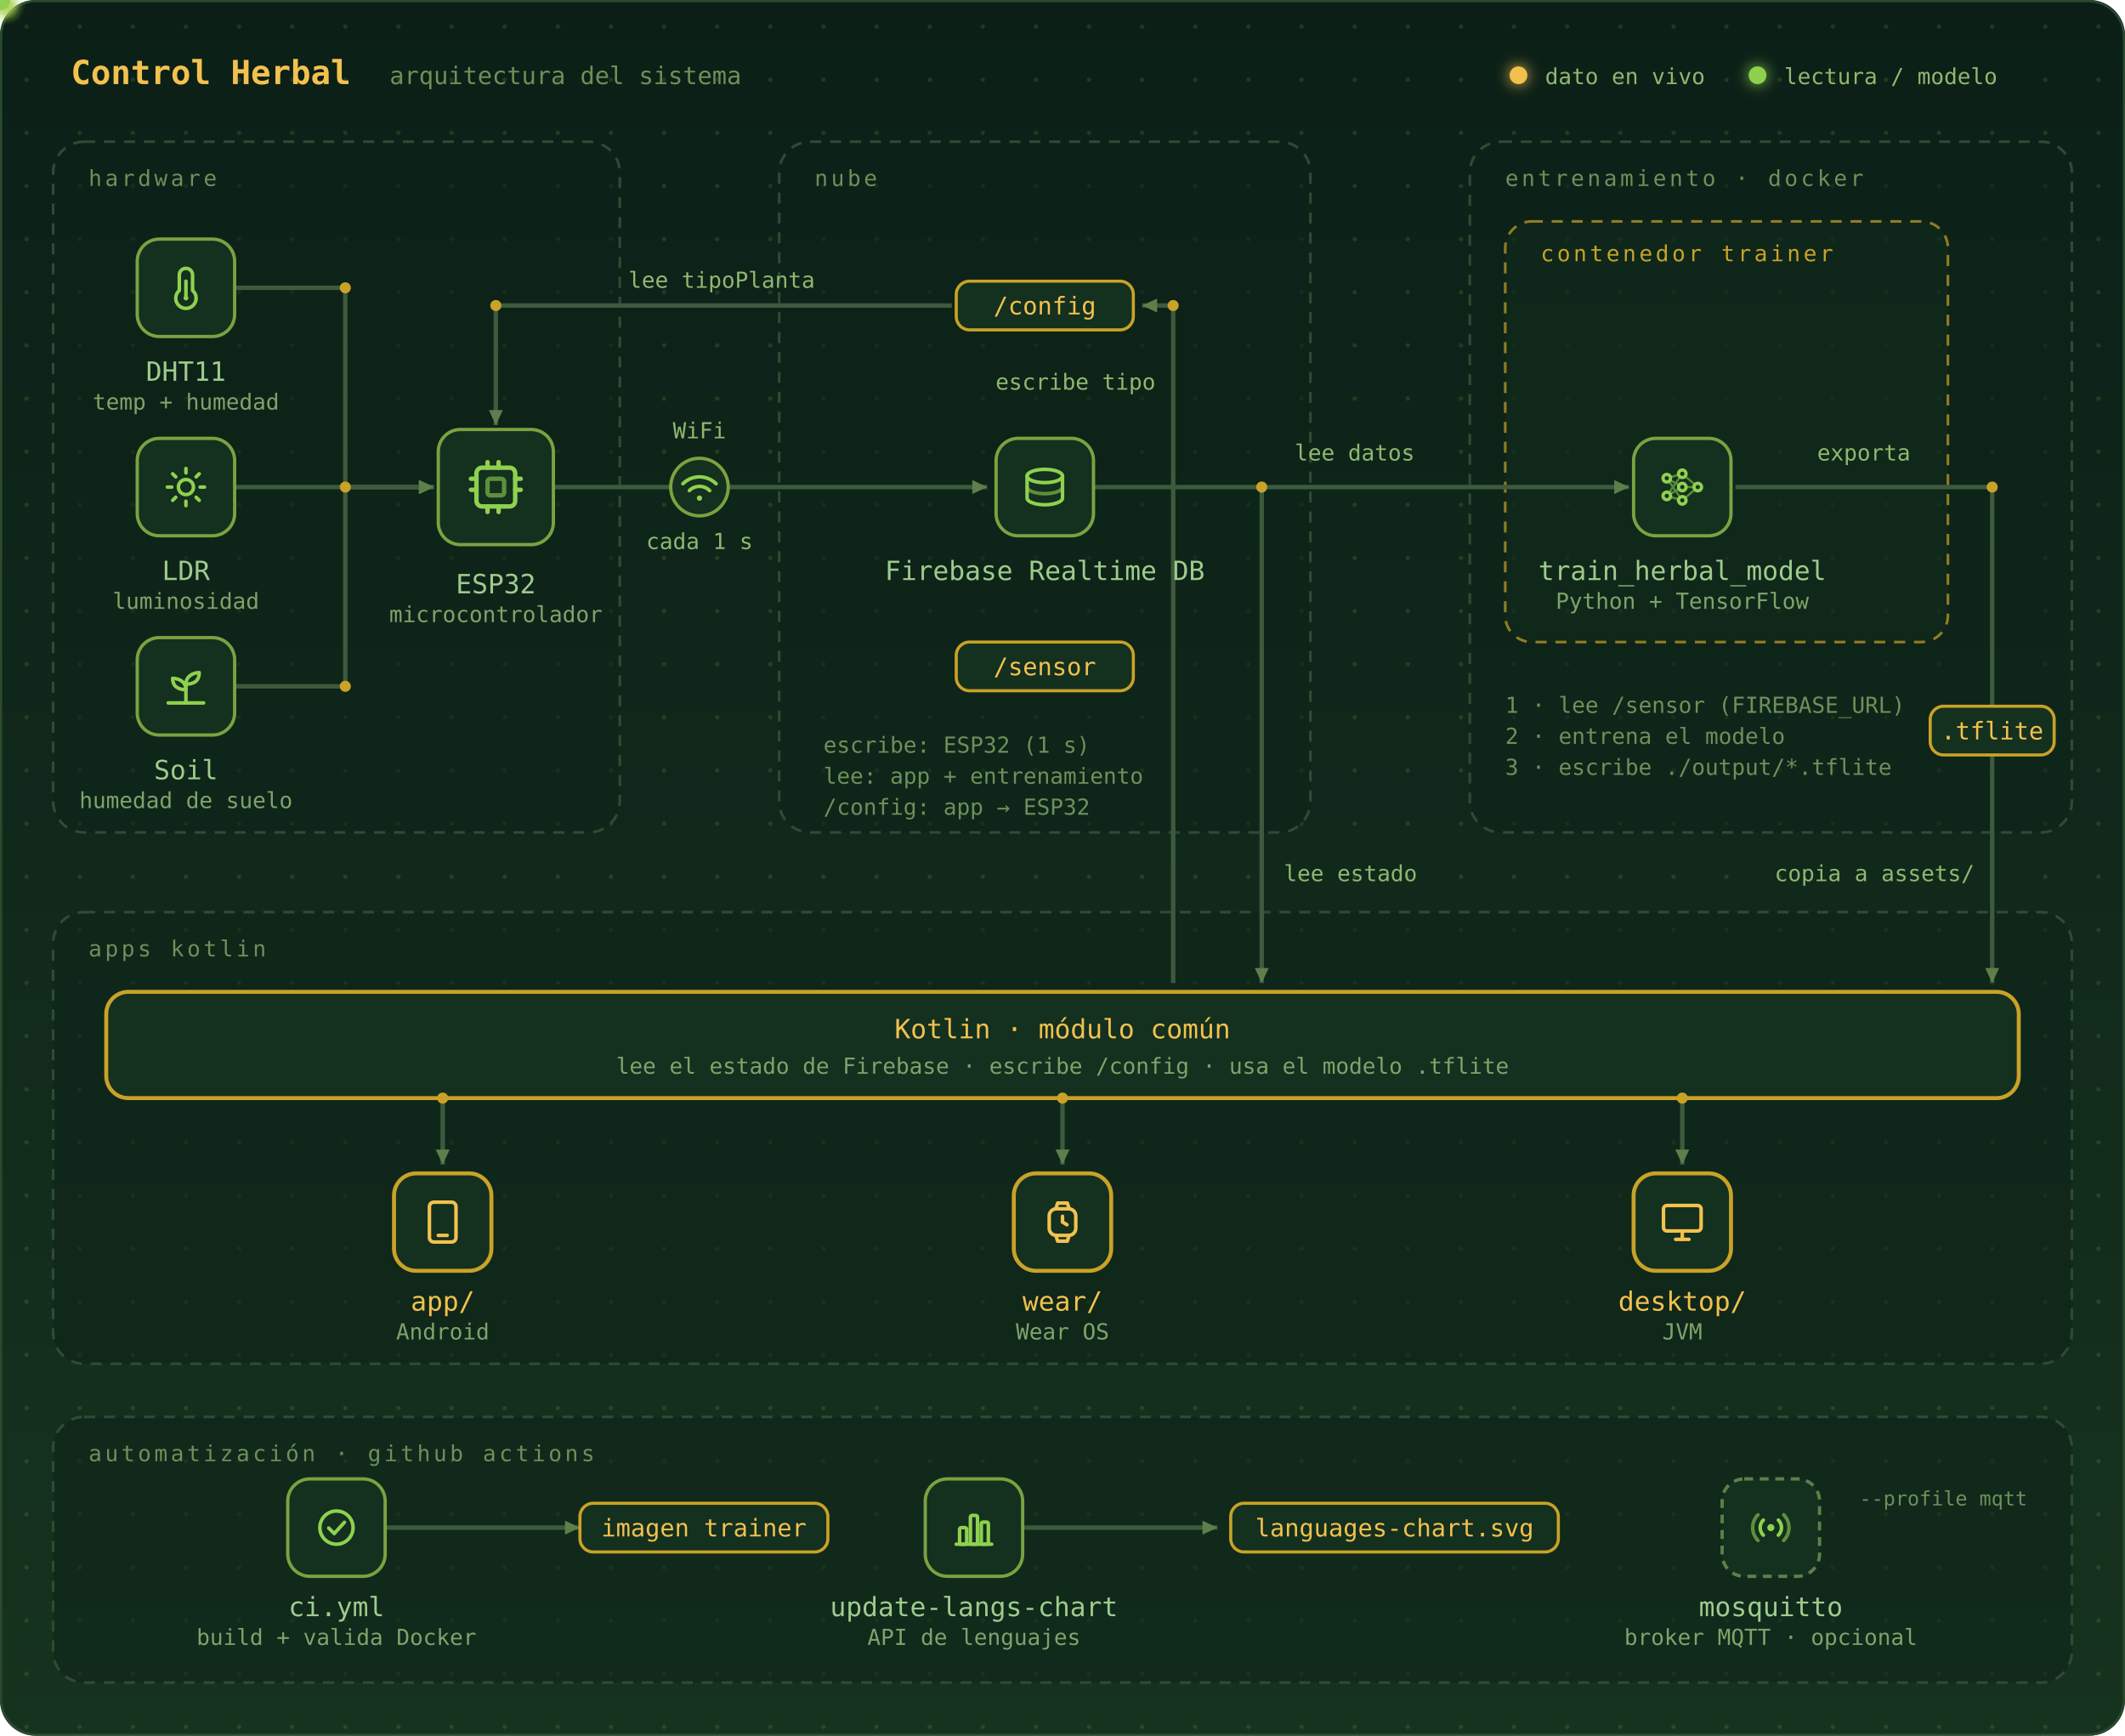
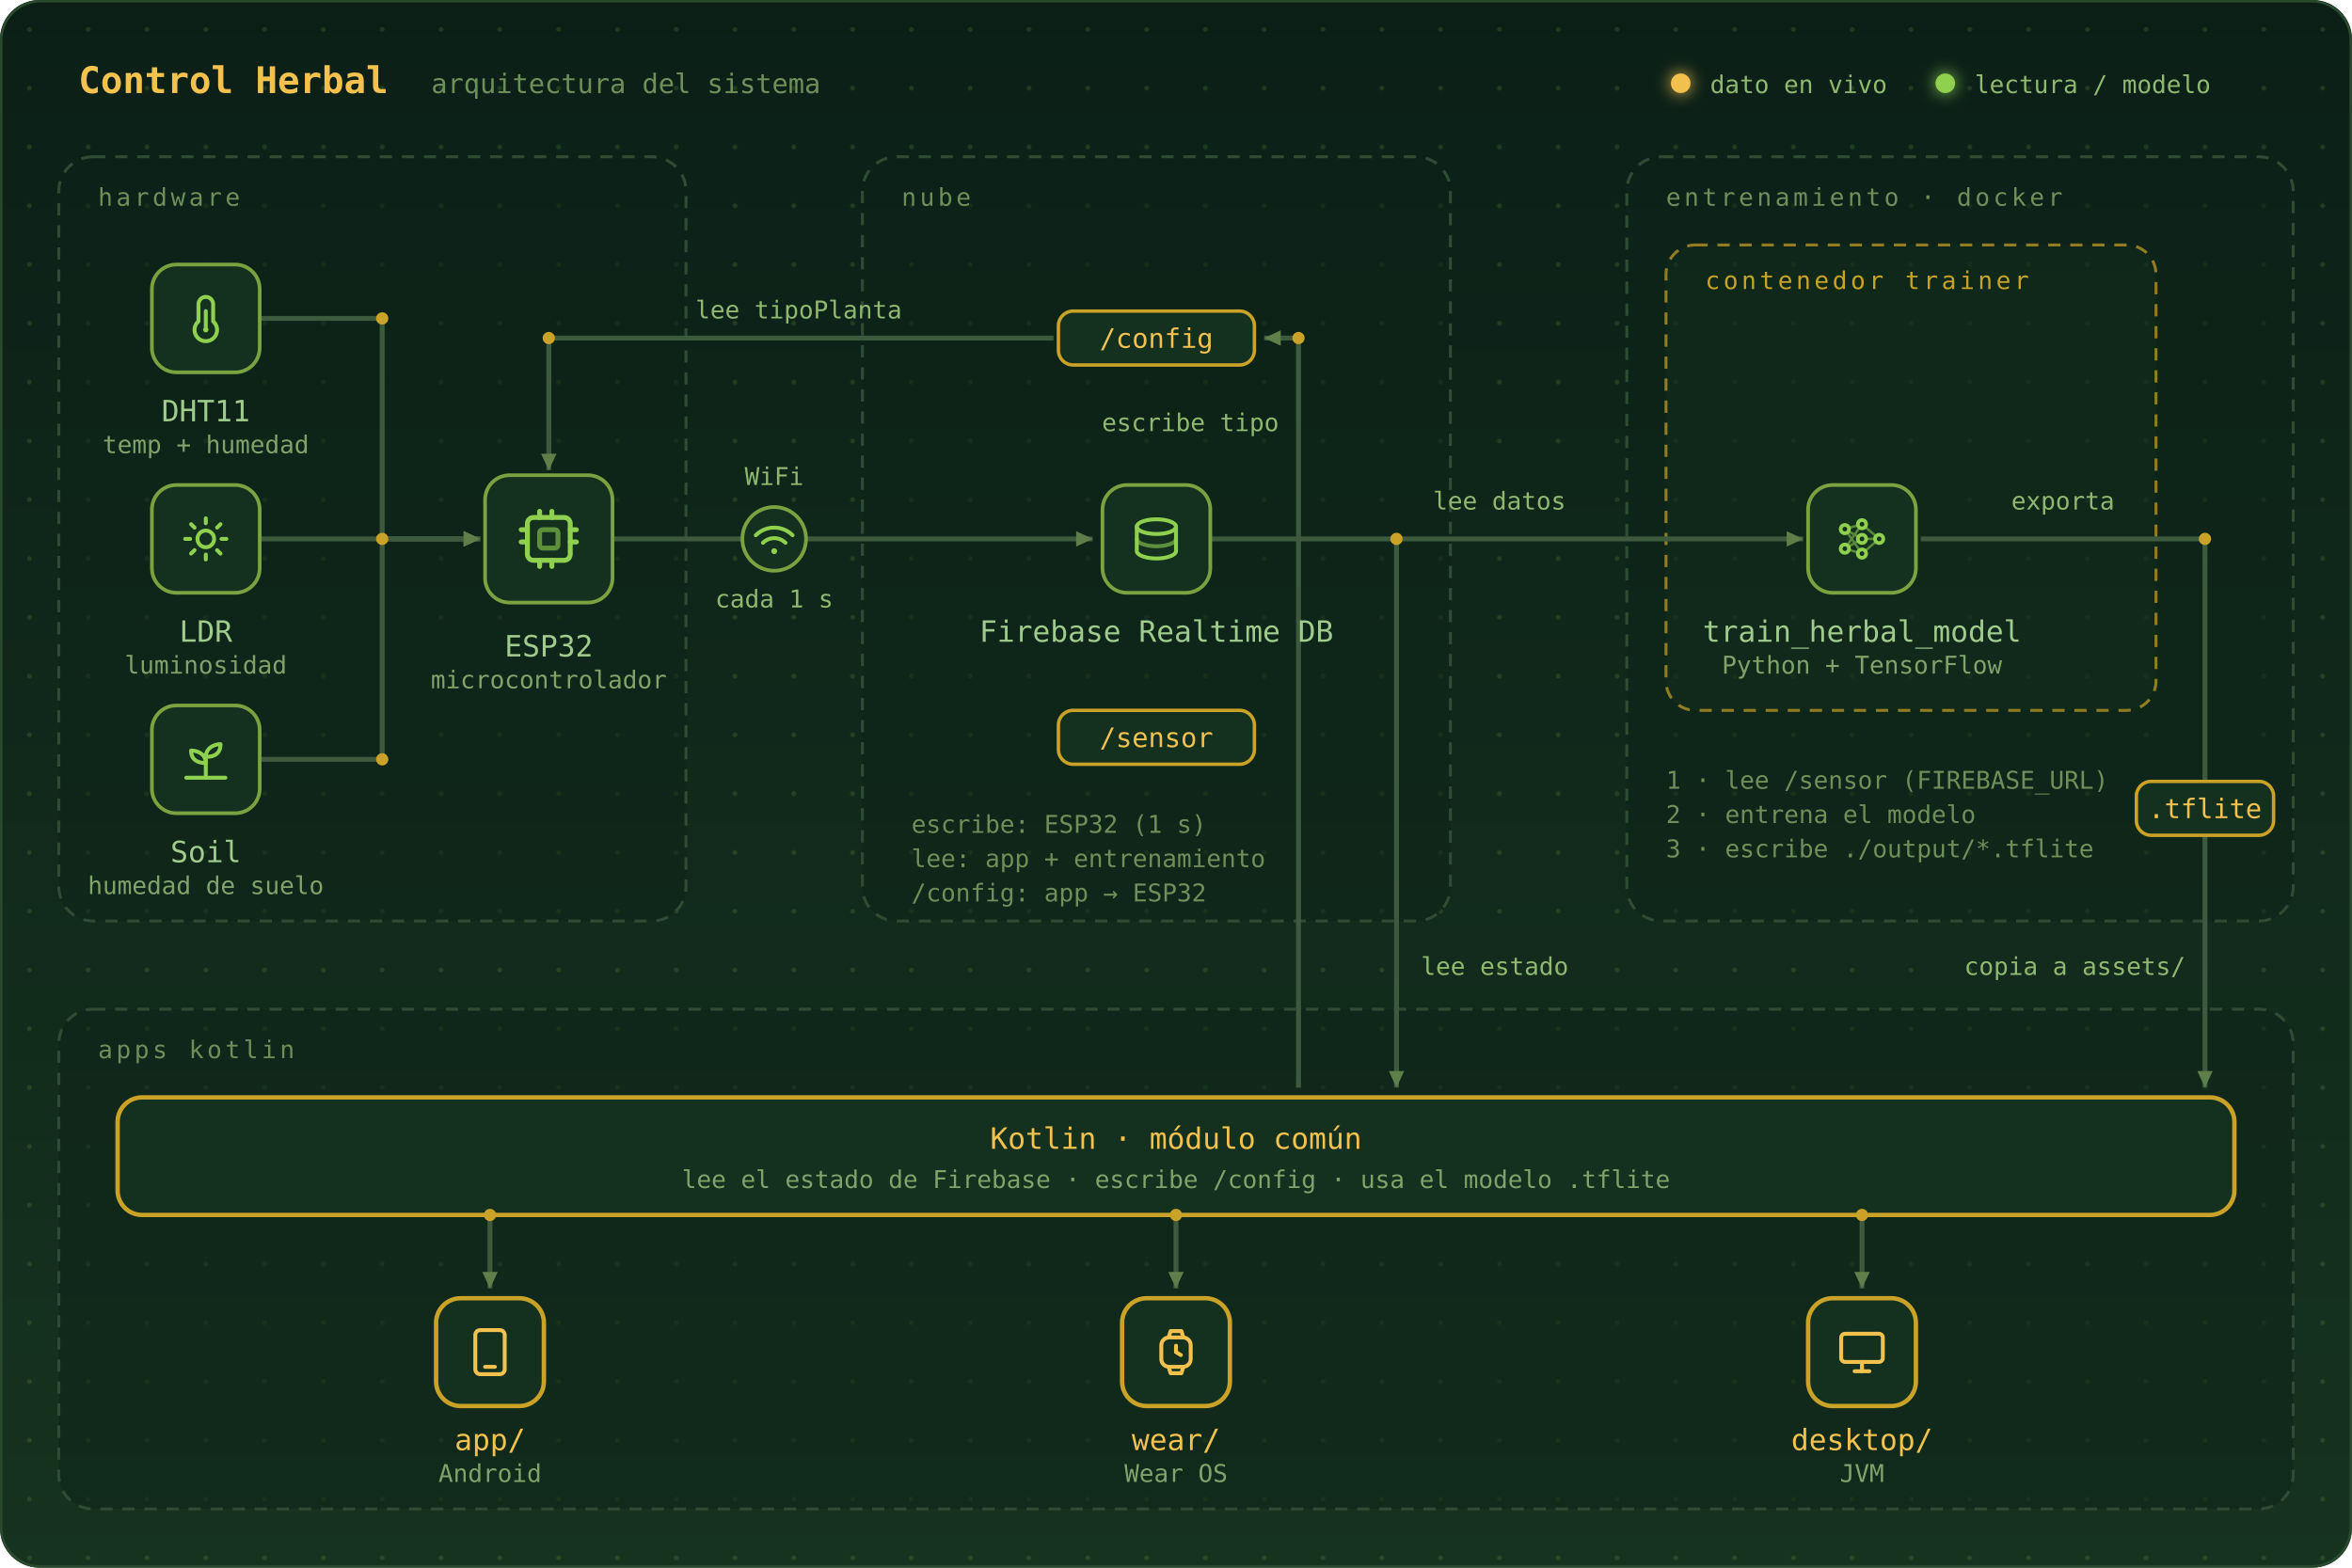
- <svg xmlns="http://www.w3.org/2000/svg" viewBox="0 0 960 784" role="img" aria-labelledby="t d">
+ <svg xmlns="http://www.w3.org/2000/svg" viewBox="0 0 960 640" role="img" aria-labelledby="t d">
  <defs>
    <linearGradient id="boardBg" x1="0" y1="0" x2="0" y2="1">
      <stop offset="0%" stop-color="#0B1F17" />
      <stop offset="100%" stop-color="#16331F" />
    </linearGradient>
    <pattern id="grid" width="24" height="24" patternUnits="userSpaceOnUse">
      <circle cx="12" cy="12" r="1" fill="#8FD14F" opacity="0.15" />
    </pattern>
    <filter id="glow" x="-200%" y="-200%" width="500%" height="500%">
      <feGaussianBlur stdDeviation="3.2" result="blur" />
      <feMerge>
        <feMergeNode in="blur" />
        <feMergeNode in="SourceGraphic" />
      </feMerge>
    </filter>
    <marker id="arr" viewBox="0 0 10 10" refX="9" refY="5" markerWidth="9" markerHeight="9" markerUnits="userSpaceOnUse" orient="auto">
      <path d="M1.5,1.5 L9,5 L1.5,8.5 Z" fill="#5E7F4A" />
    </marker>
    <style>
      text { font-family: 'Fira Code','JetBrains Mono','SF Mono',Consolas,Menlo,monospace; }
      .node { fill:#14301F; stroke:#7AA240; stroke-width:1.5; }
      .node.gold { stroke:#C9A227; stroke-width:1.8; }
      .node.dash { stroke:#5E7F4A; stroke-dasharray:4 3; }
      .zone.cont { stroke:#C9A227; stroke-opacity:.7; fill:#16331F; fill-opacity:.35; }
      .ico { stroke:#8FD14F; stroke-width:1.6; fill:none; stroke-linecap:round; stroke-linejoin:round; }
      .ico.gold { stroke:#F2C14E; }
      .lbl { font-size:12px; fill:#9FCB8C; text-anchor:middle; }
      .lbl.g { fill:#F2C14E; }
      .sub { font-size:10px; fill:#7FA36A; text-anchor:middle; }
      .zone { fill:#0E2419; fill-opacity:.55; stroke:#2F4B33; stroke-width:1.2; stroke-dasharray:5 4; }
      .zlabel { font-size:10px; fill:#6E8F5A; letter-spacing:1.4px; }
      .edge { font-size:10px; fill:#8FB870; text-anchor:middle; }
      .note { font-size:10px; fill:#6E8F5A; }
      .trace { fill:none; stroke:#3E5A3E; stroke-width:2; stroke-linejoin:round; }
    </style>
  </defs>
-   <rect width="960" height="784" rx="16" fill="url(#boardBg)" />
-   <rect width="960" height="784" rx="16" fill="url(#grid)" />
-   <rect x="0.5" y="0.5" width="959" height="783" rx="16" fill="none" stroke="#2A4A2E" />
+   <rect width="960" height="640" rx="16" fill="url(#boardBg)" />
+   <rect width="960" height="640" rx="16" fill="url(#grid)" />
+   <rect x="0.5" y="0.5" width="959" height="639" rx="16" fill="none" stroke="#2A4A2E" />
  <text x="32" y="38" font-size="15" font-weight="700" fill="#F2C14E">Control Herbal</text>
  <text x="176" y="38" font-size="11" fill="#6E8F5A">arquitectura del sistema</text>
  <circle cx="686" cy="34" r="4" fill="#F2C14E" filter="url(#glow)" />
  <text x="698" y="38" font-size="10" fill="#8FB870">dato en vivo</text>
  <circle cx="794" cy="34" r="4" fill="#8FD14F" filter="url(#glow)" />
  <text x="806" y="38" font-size="10" fill="#8FB870">lectura / modelo</text>
  <rect class="zone" x="24" y="64" width="256" height="312" rx="14" />
  <text class="zlabel" x="40" y="84">hardware</text>
  <rect class="zone" x="352" y="64" width="240" height="312" rx="14" />
  <text class="zlabel" x="368" y="84">nube</text>
  <rect class="zone" x="664" y="64" width="272" height="312" rx="14" />
  <text class="zlabel" x="680" y="84">entrenamiento · docker</text>
  <rect class="zone" x="24" y="412" width="912" height="204" rx="14" />
  <text class="zlabel" x="40" y="432">apps kotlin</text>
-   <rect class="zone" x="24" y="640" width="912" height="120" rx="14" />
-   <text class="zlabel" x="40" y="660">automatización · github actions</text>
  <rect class="zone cont" x="680" y="100" width="200" height="190" rx="12" />
  <text class="zlabel" x="696" y="118" style="fill:#C9A227">contenedor trainer</text>
  <g class="trace" marker-end="url(#arr)">
    <path id="s1" d="M106,130 L156,130 L156,220 L196,220" />
    <path id="s2" d="M106,220 L196,220" />
    <path id="s3" d="M106,310 L156,310 L156,220 L196,220" />
    <path id="wifi" d="M250,220 L446,220" />
    <path id="fb_train" d="M494,220 L736,220" />
    <path id="fb_app" d="M570,220 L570,444" />
    <path id="export" d="M784,220 L900,220 L900,444" />
    <path id="a1" d="M200,496 L200,526" />
    <path id="a2" d="M480,496 L480,526" />
    <path id="a3" d="M760,496 L760,526" />
    <path id="cfg_app" d="M530,444 L530,138 L516,138" />
    <path id="cfg_esp" d="M430,138 L224,138 L224,192" />
-     <path id="ci_t" d="M174,690 L262,690" />
-     <path id="lg_t" d="M462,690 L550,690" />
  </g>
  <g fill="#C9A227">
    <circle cx="156" cy="130" r="2.5" />
    <circle cx="156" cy="220" r="2.5" />
    <circle cx="156" cy="310" r="2.5" />
    <circle cx="570" cy="220" r="2.5" />
    <circle cx="900" cy="220" r="2.5" />
    <circle cx="530" cy="138" r="2.5" />
    <circle cx="224" cy="138" r="2.5" />
  </g>
-   <circle r="4.5" fill="#8FD14F" filter="url(#glow)">
-     <animateMotion dur="2.4s" begin="0s" repeatCount="indefinite">
+   <circle r="2.8" fill="#8FD14F" filter="url(#glow)" opacity="0">
+     <animate attributeName="opacity" dur="10s" begin="-9.6s" repeatCount="indefinite" calcMode="linear" keyTimes="0;0.006;0.124;0.13;1" values="0;0.4;0.4;0;0" />
+     <animateMotion dur="10s" begin="-9.6s" repeatCount="indefinite" calcMode="spline" keyTimes="0;0.13;1" keyPoints="0;1;1" keySplines="0.4 0.0 0.6 1.0;0 0 1 1">
      <mpath href="#s1" />
    </animateMotion>
  </circle>
-   <circle r="4.5" fill="#F2C14E" filter="url(#glow)">
-     <animateMotion dur="2.4s" begin="0.4s" repeatCount="indefinite">
+   <circle r="3.6" fill="#8FD14F" filter="url(#glow)" opacity="0">
+     <animate attributeName="opacity" dur="10s" begin="-9.8s" repeatCount="indefinite" calcMode="linear" keyTimes="0;0.006;0.124;0.13;1" values="0;0.65;0.65;0;0" />
+     <animateMotion dur="10s" begin="-9.8s" repeatCount="indefinite" calcMode="spline" keyTimes="0;0.13;1" keyPoints="0;1;1" keySplines="0.4 0.0 0.6 1.0;0 0 1 1">
+       <mpath href="#s1" />
+     </animateMotion>
+   </circle>
+   <circle r="4.5" fill="#8FD14F" filter="url(#glow)" opacity="0">
+     <animate attributeName="opacity" dur="10s" begin="-10s" repeatCount="indefinite" calcMode="linear" keyTimes="0;0.006;0.124;0.13;1" values="0;1.0;1.0;0;0" />
+     <animateMotion dur="10s" begin="-10s" repeatCount="indefinite" calcMode="spline" keyTimes="0;0.13;1" keyPoints="0;1;1" keySplines="0.4 0.0 0.6 1.0;0 0 1 1">
+       <mpath href="#s1" />
+     </animateMotion>
+   </circle>
+   <circle r="2.8" fill="#8FD14F" filter="url(#glow)" opacity="0">
+     <animate attributeName="opacity" dur="10s" begin="-9.6s" repeatCount="indefinite" calcMode="linear" keyTimes="0;0.006;0.124;0.13;1" values="0;0.4;0.4;0;0" />
+     <animateMotion dur="10s" begin="-9.6s" repeatCount="indefinite" calcMode="spline" keyTimes="0;0.13;1" keyPoints="0;1;1" keySplines="0.4 0.0 0.6 1.0;0 0 1 1">
+       <mpath href="#s3" />
+     </animateMotion>
+   </circle>
+   <circle r="3.6" fill="#8FD14F" filter="url(#glow)" opacity="0">
+     <animate attributeName="opacity" dur="10s" begin="-9.8s" repeatCount="indefinite" calcMode="linear" keyTimes="0;0.006;0.124;0.13;1" values="0;0.65;0.65;0;0" />
+     <animateMotion dur="10s" begin="-9.8s" repeatCount="indefinite" calcMode="spline" keyTimes="0;0.13;1" keyPoints="0;1;1" keySplines="0.4 0.0 0.6 1.0;0 0 1 1">
+       <mpath href="#s3" />
+     </animateMotion>
+   </circle>
+   <circle r="4.5" fill="#8FD14F" filter="url(#glow)" opacity="0">
+     <animate attributeName="opacity" dur="10s" begin="-10s" repeatCount="indefinite" calcMode="linear" keyTimes="0;0.006;0.124;0.13;1" values="0;1.0;1.0;0;0" />
+     <animateMotion dur="10s" begin="-10s" repeatCount="indefinite" calcMode="spline" keyTimes="0;0.13;1" keyPoints="0;1;1" keySplines="0.4 0.0 0.6 1.0;0 0 1 1">
+       <mpath href="#s3" />
+     </animateMotion>
+   </circle>
+   <circle r="2.8" fill="#F2C14E" filter="url(#glow)" opacity="0">
+     <animate attributeName="opacity" dur="10s" begin="-9.6s" repeatCount="indefinite" calcMode="linear" keyTimes="0;0.006;0.124;0.13;1" values="0;0.4;0.4;0;0" />
+     <animateMotion dur="10s" begin="-9.6s" repeatCount="indefinite" calcMode="spline" keyTimes="0;0.13;1" keyPoints="0;1;1" keySplines="0.4 0.0 0.6 1.0;0 0 1 1">
      <mpath href="#s2" />
    </animateMotion>
  </circle>
-   <circle r="4.5" fill="#8FD14F" filter="url(#glow)">
-     <animateMotion dur="2.4s" begin="0.8s" repeatCount="indefinite">
-       <mpath href="#s3" />
-     </animateMotion>
-   </circle>
-   <circle r="4.5" fill="#8FD14F" filter="url(#glow)">
-     <animateMotion dur="1s" begin="0.2s" repeatCount="indefinite">
+   <circle r="3.6" fill="#F2C14E" filter="url(#glow)" opacity="0">
+     <animate attributeName="opacity" dur="10s" begin="-9.8s" repeatCount="indefinite" calcMode="linear" keyTimes="0;0.006;0.124;0.13;1" values="0;0.65;0.65;0;0" />
+     <animateMotion dur="10s" begin="-9.8s" repeatCount="indefinite" calcMode="spline" keyTimes="0;0.13;1" keyPoints="0;1;1" keySplines="0.4 0.0 0.6 1.0;0 0 1 1">
+       <mpath href="#s2" />
+     </animateMotion>
+   </circle>
+   <circle r="4.5" fill="#F2C14E" filter="url(#glow)" opacity="0">
+     <animate attributeName="opacity" dur="10s" begin="-10s" repeatCount="indefinite" calcMode="linear" keyTimes="0;0.006;0.124;0.13;1" values="0;1.0;1.0;0;0" />
+     <animateMotion dur="10s" begin="-10s" repeatCount="indefinite" calcMode="spline" keyTimes="0;0.13;1" keyPoints="0;1;1" keySplines="0.4 0.0 0.6 1.0;0 0 1 1">
+       <mpath href="#s2" />
+     </animateMotion>
+   </circle>
+   <circle r="2.8" fill="#8FD14F" filter="url(#glow)" opacity="0">
+     <animate attributeName="opacity" dur="10s" begin="-8.3s" repeatCount="indefinite" calcMode="linear" keyTimes="0;0.006;0.154;0.16;1" values="0;0.4;0.4;0;0" />
+     <animateMotion dur="10s" begin="-8.3s" repeatCount="indefinite" calcMode="spline" keyTimes="0;0.16;1" keyPoints="0;1;1" keySplines="0.4 0.0 0.6 1.0;0 0 1 1">
      <mpath href="#wifi" />
    </animateMotion>
  </circle>
-   <circle r="4.5" fill="#8FD14F" filter="url(#glow)">
-     <animateMotion dur="2.2s" begin="0.6s" repeatCount="indefinite">
+   <circle r="3.6" fill="#8FD14F" filter="url(#glow)" opacity="0">
+     <animate attributeName="opacity" dur="10s" begin="-8.5s" repeatCount="indefinite" calcMode="linear" keyTimes="0;0.006;0.154;0.16;1" values="0;0.65;0.65;0;0" />
+     <animateMotion dur="10s" begin="-8.5s" repeatCount="indefinite" calcMode="spline" keyTimes="0;0.16;1" keyPoints="0;1;1" keySplines="0.4 0.0 0.6 1.0;0 0 1 1">
+       <mpath href="#wifi" />
+     </animateMotion>
+   </circle>
+   <circle r="4.5" fill="#8FD14F" filter="url(#glow)" opacity="0">
+     <animate attributeName="opacity" dur="10s" begin="-8.7s" repeatCount="indefinite" calcMode="linear" keyTimes="0;0.006;0.154;0.16;1" values="0;1.0;1.0;0;0" />
+     <animateMotion dur="10s" begin="-8.7s" repeatCount="indefinite" calcMode="spline" keyTimes="0;0.16;1" keyPoints="0;1;1" keySplines="0.4 0.0 0.6 1.0;0 0 1 1">
+       <mpath href="#wifi" />
+     </animateMotion>
+   </circle>
+   <circle r="2.8" fill="#8FD14F" filter="url(#glow)" opacity="0">
+     <animate attributeName="opacity" dur="10s" begin="-6.7s" repeatCount="indefinite" calcMode="linear" keyTimes="0;0.006;0.134;0.14;1" values="0;0.4;0.4;0;0" />
+     <animateMotion dur="10s" begin="-6.7s" repeatCount="indefinite" calcMode="spline" keyTimes="0;0.14;1" keyPoints="0;1;1" keySplines="0.4 0.0 0.6 1.0;0 0 1 1">
      <mpath href="#fb_train" />
    </animateMotion>
  </circle>
-   <circle r="4.5" fill="#8FD14F" filter="url(#glow)">
-     <animateMotion dur="2.6s" begin="1.1s" repeatCount="indefinite">
+   <circle r="3.6" fill="#8FD14F" filter="url(#glow)" opacity="0">
+     <animate attributeName="opacity" dur="10s" begin="-6.9s" repeatCount="indefinite" calcMode="linear" keyTimes="0;0.006;0.134;0.14;1" values="0;0.65;0.65;0;0" />
+     <animateMotion dur="10s" begin="-6.9s" repeatCount="indefinite" calcMode="spline" keyTimes="0;0.14;1" keyPoints="0;1;1" keySplines="0.4 0.0 0.6 1.0;0 0 1 1">
+       <mpath href="#fb_train" />
+     </animateMotion>
+   </circle>
+   <circle r="4.5" fill="#8FD14F" filter="url(#glow)" opacity="0">
+     <animate attributeName="opacity" dur="10s" begin="-7.1s" repeatCount="indefinite" calcMode="linear" keyTimes="0;0.006;0.134;0.14;1" values="0;1.0;1.0;0;0" />
+     <animateMotion dur="10s" begin="-7.1s" repeatCount="indefinite" calcMode="spline" keyTimes="0;0.14;1" keyPoints="0;1;1" keySplines="0.4 0.0 0.6 1.0;0 0 1 1">
+       <mpath href="#fb_train" />
+     </animateMotion>
+   </circle>
+   <circle r="2.8" fill="#8FD14F" filter="url(#glow)" opacity="0">
+     <animate attributeName="opacity" dur="10s" begin="-6.161s" repeatCount="indefinite" calcMode="linear" keyTimes="0;0.006;0.33;0.336;1" values="0;0.4;0.4;0;0" />
+     <animateMotion dur="10s" begin="-6.161s" repeatCount="indefinite" calcMode="spline" keyTimes="0;0.336;1" keyPoints="0;1;1" keySplines="0.4 0.0 0.6 1.0;0 0 1 1">
      <mpath href="#fb_app" />
    </animateMotion>
  </circle>
-   <circle r="4.5" fill="#8FD14F" filter="url(#glow)">
-     <animateMotion dur="2.6s" begin="1.5s" repeatCount="indefinite">
+   <circle r="3.6" fill="#8FD14F" filter="url(#glow)" opacity="0">
+     <animate attributeName="opacity" dur="10s" begin="-6.361s" repeatCount="indefinite" calcMode="linear" keyTimes="0;0.006;0.33;0.336;1" values="0;0.65;0.65;0;0" />
+     <animateMotion dur="10s" begin="-6.361s" repeatCount="indefinite" calcMode="spline" keyTimes="0;0.336;1" keyPoints="0;1;1" keySplines="0.4 0.0 0.6 1.0;0 0 1 1">
+       <mpath href="#fb_app" />
+     </animateMotion>
+   </circle>
+   <circle r="4.5" fill="#8FD14F" filter="url(#glow)" opacity="0">
+     <animate attributeName="opacity" dur="10s" begin="-6.561s" repeatCount="indefinite" calcMode="linear" keyTimes="0;0.006;0.33;0.336;1" values="0;1.0;1.0;0;0" />
+     <animateMotion dur="10s" begin="-6.561s" repeatCount="indefinite" calcMode="spline" keyTimes="0;0.336;1" keyPoints="0;1;1" keySplines="0.4 0.0 0.6 1.0;0 0 1 1">
+       <mpath href="#fb_app" />
+     </animateMotion>
+   </circle>
+   <circle r="2.8" fill="#8FD14F" filter="url(#glow)" opacity="0">
+     <animate attributeName="opacity" dur="10s" begin="-4.8s" repeatCount="indefinite" calcMode="linear" keyTimes="0;0.006;0.194;0.2;1" values="0;0.4;0.4;0;0" />
+     <animateMotion dur="10s" begin="-4.8s" repeatCount="indefinite" calcMode="spline" keyTimes="0;0.2;1" keyPoints="0;1;1" keySplines="0.4 0.0 0.6 1.0;0 0 1 1">
      <mpath href="#export" />
    </animateMotion>
  </circle>
-   <circle r="4.5" fill="#8FD14F" filter="url(#glow)">
-     <animateMotion dur="1.2s" begin="0.3s" repeatCount="indefinite">
+   <circle r="3.6" fill="#8FD14F" filter="url(#glow)" opacity="0">
+     <animate attributeName="opacity" dur="10s" begin="-5s" repeatCount="indefinite" calcMode="linear" keyTimes="0;0.006;0.194;0.2;1" values="0;0.65;0.65;0;0" />
+     <animateMotion dur="10s" begin="-5s" repeatCount="indefinite" calcMode="spline" keyTimes="0;0.2;1" keyPoints="0;1;1" keySplines="0.4 0.0 0.6 1.0;0 0 1 1">
+       <mpath href="#export" />
+     </animateMotion>
+   </circle>
+   <circle r="4.5" fill="#8FD14F" filter="url(#glow)" opacity="0">
+     <animate attributeName="opacity" dur="10s" begin="-5.2s" repeatCount="indefinite" calcMode="linear" keyTimes="0;0.006;0.194;0.2;1" values="0;1.0;1.0;0;0" />
+     <animateMotion dur="10s" begin="-5.2s" repeatCount="indefinite" calcMode="spline" keyTimes="0;0.2;1" keyPoints="0;1;1" keySplines="0.4 0.0 0.6 1.0;0 0 1 1">
+       <mpath href="#export" />
+     </animateMotion>
+   </circle>
+   <circle r="2.8" fill="#8FD14F" filter="url(#glow)" opacity="0">
+     <animate attributeName="opacity" dur="10s" begin="-2.8s" repeatCount="indefinite" calcMode="linear" keyTimes="0;0.006;0.044;0.05;1" values="0;0.4;0.4;0;0" />
+     <animateMotion dur="10s" begin="-2.8s" repeatCount="indefinite" calcMode="spline" keyTimes="0;0.05;1" keyPoints="0;1;1" keySplines="0.4 0.0 0.6 1.0;0 0 1 1">
      <mpath href="#a1" />
    </animateMotion>
  </circle>
-   <circle r="4.5" fill="#8FD14F" filter="url(#glow)">
-     <animateMotion dur="1.2s" begin="0.6s" repeatCount="indefinite">
+   <circle r="3.6" fill="#8FD14F" filter="url(#glow)" opacity="0">
+     <animate attributeName="opacity" dur="10s" begin="-3s" repeatCount="indefinite" calcMode="linear" keyTimes="0;0.006;0.044;0.05;1" values="0;0.65;0.65;0;0" />
+     <animateMotion dur="10s" begin="-3s" repeatCount="indefinite" calcMode="spline" keyTimes="0;0.05;1" keyPoints="0;1;1" keySplines="0.4 0.0 0.6 1.0;0 0 1 1">
+       <mpath href="#a1" />
+     </animateMotion>
+   </circle>
+   <circle r="4.5" fill="#8FD14F" filter="url(#glow)" opacity="0">
+     <animate attributeName="opacity" dur="10s" begin="-3.2s" repeatCount="indefinite" calcMode="linear" keyTimes="0;0.006;0.044;0.05;1" values="0;1.0;1.0;0;0" />
+     <animateMotion dur="10s" begin="-3.2s" repeatCount="indefinite" calcMode="spline" keyTimes="0;0.05;1" keyPoints="0;1;1" keySplines="0.4 0.0 0.6 1.0;0 0 1 1">
+       <mpath href="#a1" />
+     </animateMotion>
+   </circle>
+   <circle r="2.8" fill="#8FD14F" filter="url(#glow)" opacity="0">
+     <animate attributeName="opacity" dur="10s" begin="-2.8s" repeatCount="indefinite" calcMode="linear" keyTimes="0;0.006;0.044;0.05;1" values="0;0.4;0.4;0;0" />
+     <animateMotion dur="10s" begin="-2.8s" repeatCount="indefinite" calcMode="spline" keyTimes="0;0.05;1" keyPoints="0;1;1" keySplines="0.4 0.0 0.6 1.0;0 0 1 1">
      <mpath href="#a2" />
    </animateMotion>
  </circle>
-   <circle r="4.5" fill="#8FD14F" filter="url(#glow)">
-     <animateMotion dur="1.2s" begin="0.9s" repeatCount="indefinite">
+   <circle r="3.6" fill="#8FD14F" filter="url(#glow)" opacity="0">
+     <animate attributeName="opacity" dur="10s" begin="-3s" repeatCount="indefinite" calcMode="linear" keyTimes="0;0.006;0.044;0.05;1" values="0;0.65;0.65;0;0" />
+     <animateMotion dur="10s" begin="-3s" repeatCount="indefinite" calcMode="spline" keyTimes="0;0.05;1" keyPoints="0;1;1" keySplines="0.4 0.0 0.6 1.0;0 0 1 1">
+       <mpath href="#a2" />
+     </animateMotion>
+   </circle>
+   <circle r="4.5" fill="#8FD14F" filter="url(#glow)" opacity="0">
+     <animate attributeName="opacity" dur="10s" begin="-3.2s" repeatCount="indefinite" calcMode="linear" keyTimes="0;0.006;0.044;0.05;1" values="0;1.0;1.0;0;0" />
+     <animateMotion dur="10s" begin="-3.2s" repeatCount="indefinite" calcMode="spline" keyTimes="0;0.05;1" keyPoints="0;1;1" keySplines="0.4 0.0 0.6 1.0;0 0 1 1">
+       <mpath href="#a2" />
+     </animateMotion>
+   </circle>
+   <circle r="2.8" fill="#8FD14F" filter="url(#glow)" opacity="0">
+     <animate attributeName="opacity" dur="10s" begin="-2.8s" repeatCount="indefinite" calcMode="linear" keyTimes="0;0.006;0.044;0.05;1" values="0;0.4;0.4;0;0" />
+     <animateMotion dur="10s" begin="-2.8s" repeatCount="indefinite" calcMode="spline" keyTimes="0;0.05;1" keyPoints="0;1;1" keySplines="0.4 0.0 0.6 1.0;0 0 1 1">
      <mpath href="#a3" />
    </animateMotion>
  </circle>
-   <circle r="4.5" fill="#F2C14E" filter="url(#glow)">
-     <animateMotion dur="2.6s" begin="0.7s" repeatCount="indefinite">
+   <circle r="3.6" fill="#8FD14F" filter="url(#glow)" opacity="0">
+     <animate attributeName="opacity" dur="10s" begin="-3s" repeatCount="indefinite" calcMode="linear" keyTimes="0;0.006;0.044;0.05;1" values="0;0.65;0.65;0;0" />
+     <animateMotion dur="10s" begin="-3s" repeatCount="indefinite" calcMode="spline" keyTimes="0;0.05;1" keyPoints="0;1;1" keySplines="0.4 0.0 0.6 1.0;0 0 1 1">
+       <mpath href="#a3" />
+     </animateMotion>
+   </circle>
+   <circle r="4.5" fill="#8FD14F" filter="url(#glow)" opacity="0">
+     <animate attributeName="opacity" dur="10s" begin="-3.2s" repeatCount="indefinite" calcMode="linear" keyTimes="0;0.006;0.044;0.05;1" values="0;1.0;1.0;0;0" />
+     <animateMotion dur="10s" begin="-3.2s" repeatCount="indefinite" calcMode="spline" keyTimes="0;0.05;1" keyPoints="0;1;1" keySplines="0.4 0.0 0.6 1.0;0 0 1 1">
+       <mpath href="#a3" />
+     </animateMotion>
+   </circle>
+   <circle r="2.8" fill="#F2C14E" filter="url(#glow)" opacity="0">
+     <animate attributeName="opacity" dur="10s" begin="-2.8s" repeatCount="indefinite" calcMode="linear" keyTimes="0;0.006;0.234;0.24;1" values="0;0.4;0.4;0;0" />
+     <animateMotion dur="10s" begin="-2.8s" repeatCount="indefinite" calcMode="spline" keyTimes="0;0.24;1" keyPoints="0;1;1" keySplines="0.4 0.0 0.6 1.0;0 0 1 1">
      <mpath href="#cfg_app" />
    </animateMotion>
  </circle>
-   <circle r="4.5" fill="#F2C14E" filter="url(#glow)">
-     <animateMotion dur="2.2s" begin="1.2s" repeatCount="indefinite">
+   <circle r="3.6" fill="#F2C14E" filter="url(#glow)" opacity="0">
+     <animate attributeName="opacity" dur="10s" begin="-3s" repeatCount="indefinite" calcMode="linear" keyTimes="0;0.006;0.234;0.24;1" values="0;0.65;0.65;0;0" />
+     <animateMotion dur="10s" begin="-3s" repeatCount="indefinite" calcMode="spline" keyTimes="0;0.24;1" keyPoints="0;1;1" keySplines="0.4 0.0 0.6 1.0;0 0 1 1">
+       <mpath href="#cfg_app" />
+     </animateMotion>
+   </circle>
+   <circle r="4.5" fill="#F2C14E" filter="url(#glow)" opacity="0">
+     <animate attributeName="opacity" dur="10s" begin="-3.2s" repeatCount="indefinite" calcMode="linear" keyTimes="0;0.006;0.234;0.24;1" values="0;1.0;1.0;0;0" />
+     <animateMotion dur="10s" begin="-3.2s" repeatCount="indefinite" calcMode="spline" keyTimes="0;0.24;1" keyPoints="0;1;1" keySplines="0.4 0.0 0.6 1.0;0 0 1 1">
+       <mpath href="#cfg_app" />
+     </animateMotion>
+   </circle>
+   <circle r="2.8" fill="#F2C14E" filter="url(#glow)" opacity="0">
+     <animate attributeName="opacity" dur="10s" begin="-0.1s" repeatCount="indefinite" calcMode="linear" keyTimes="0;0.006;0.174;0.18;1" values="0;0.4;0.4;0;0" />
+     <animateMotion dur="10s" begin="-0.1s" repeatCount="indefinite" calcMode="spline" keyTimes="0;0.18;1" keyPoints="0;1;1" keySplines="0.4 0.0 0.6 1.0;0 0 1 1">
      <mpath href="#cfg_esp" />
    </animateMotion>
  </circle>
-   <circle r="4.5" fill="#8FD14F" filter="url(#glow)">
-     <animateMotion dur="1.8s" begin="0.4s" repeatCount="indefinite">
-       <mpath href="#ci_t" />
-     </animateMotion>
-   </circle>
-   <circle r="4.5" fill="#8FD14F" filter="url(#glow)">
-     <animateMotion dur="1.8s" begin="1.0s" repeatCount="indefinite">
-       <mpath href="#lg_t" />
+   <circle r="3.6" fill="#F2C14E" filter="url(#glow)" opacity="0">
+     <animate attributeName="opacity" dur="10s" begin="-0.3s" repeatCount="indefinite" calcMode="linear" keyTimes="0;0.006;0.174;0.18;1" values="0;0.65;0.65;0;0" />
+     <animateMotion dur="10s" begin="-0.3s" repeatCount="indefinite" calcMode="spline" keyTimes="0;0.18;1" keyPoints="0;1;1" keySplines="0.4 0.0 0.6 1.0;0 0 1 1">
+       <mpath href="#cfg_esp" />
+     </animateMotion>
+   </circle>
+   <circle r="4.5" fill="#F2C14E" filter="url(#glow)" opacity="0">
+     <animate attributeName="opacity" dur="10s" begin="-0.5s" repeatCount="indefinite" calcMode="linear" keyTimes="0;0.006;0.174;0.18;1" values="0;1.0;1.0;0;0" />
+     <animateMotion dur="10s" begin="-0.5s" repeatCount="indefinite" calcMode="spline" keyTimes="0;0.18;1" keyPoints="0;1;1" keySplines="0.4 0.0 0.6 1.0;0 0 1 1">
+       <mpath href="#cfg_esp" />
    </animateMotion>
  </circle>
  <text class="edge" x="316" y="198">WiFi</text>
  <text class="edge" x="316" y="248">cada 1 s</text>
  <text class="edge" x="612" y="208">lee datos</text>
  <text class="edge" x="842" y="208">exporta</text>
  <text class="edge" x="580" y="398" style="text-anchor:start">lee estado</text>
  <text class="edge" x="892" y="398" style="text-anchor:end">copia a assets/</text>
  <text class="edge" x="522" y="176" style="text-anchor:end">escribe tipo</text>
  <text class="edge" x="326" y="130">lee tipoPlanta</text>
  <g transform="translate(316,220)">
    <circle r="13" class="node" />
    <g class="ico" stroke-width="1.5">
      <path d="M-7.5,-1.5 A10.6,10.6 0 0 1 7.5,-1.5" />
      <path d="M-4.6,1.6 A6.5,6.5 0 0 1 4.6,1.6" />
      <circle cx="0" cy="5" r="1.2" fill="#8FD14F" stroke="none" />
    </g>
  </g>
  <g transform="translate(84,130)">
    <rect class="node" x="-22" y="-22" width="44" height="44" rx="10" />
    <g transform="translate(-9,-9)" class="ico">
      <path d="M6,10.2 V3.2 a3,3 0 0 1 6,0 V10.2 a4.6,4.6 0 1 1 -6,0 Z" />
      <line x1="9" y1="6" x2="9" y2="12.5" />
      <circle cx="9" cy="13.6" r="1.1" fill="#8FD14F" stroke="none" />
    </g>
    <text class="lbl" x="0" y="42">DHT11</text>
    <text class="sub" x="0" y="55">temp + humedad</text>
  </g>
  <g transform="translate(84,220)">
    <rect class="node" x="-22" y="-22" width="44" height="44" rx="10" />
    <g transform="translate(-9,-9)" class="ico">
      <circle cx="9" cy="9" r="3.4" />
      <line x1="9" y1="0.6" x2="9" y2="2.6" />
      <line x1="9" y1="15.4" x2="9" y2="17.4" />
      <line x1="0.6" y1="9" x2="2.6" y2="9" />
      <line x1="15.4" y1="9" x2="17.4" y2="9" />
      <line x1="3" y1="3" x2="4.4" y2="4.4" />
      <line x1="13.6" y1="13.6" x2="15" y2="15" />
      <line x1="15" y1="3" x2="13.6" y2="4.4" />
      <line x1="4.4" y1="13.6" x2="3" y2="15" />
    </g>
    <text class="lbl" x="0" y="42">LDR</text>
    <text class="sub" x="0" y="55">luminosidad</text>
  </g>
  <g transform="translate(84,310)">
    <rect class="node" x="-22" y="-22" width="44" height="44" rx="10" />
    <g transform="translate(-9,-9)" class="ico">
      <line x1="1" y1="16.5" x2="17" y2="16.5" />
      <path d="M9,16.5 V8" />
      <path d="M9,10.5 C9,6.8 5.6,5.4 3,5.4 C3,9 5.4,10.5 9,10.5 Z" />
      <path d="M9,8 C9,4.4 12.4,2.8 15,2.8 C15,6.6 12.6,8 9,8 Z" />
    </g>
    <text class="lbl" x="0" y="42">Soil</text>
    <text class="sub" x="0" y="55">humedad de suelo</text>
  </g>
  <g transform="translate(224,220)">
    <rect class="node" x="-26" y="-26" width="52" height="52" rx="10" />
    <g transform="translate(-11.25,-11.25) scale(1.25)" class="ico">
      <rect x="2" y="2" width="14" height="14" rx="2" />
      <rect x="6" y="6" width="6" height="6" rx="1" opacity="0.6" />
      <line x1="0" y1="6" x2="2" y2="6" />
      <line x1="0" y1="10" x2="2" y2="10" />
      <line x1="16" y1="6" x2="18" y2="6" />
      <line x1="16" y1="10" x2="18" y2="10" />
      <line x1="6" y1="0" x2="6" y2="2" />
      <line x1="10" y1="0" x2="10" y2="2" />
      <line x1="6" y1="16" x2="6" y2="18" />
      <line x1="10" y1="16" x2="10" y2="18" />
    </g>
    <text class="lbl" x="0" y="48">ESP32</text>
    <text class="sub" x="0" y="61">microcontrolador</text>
  </g>
  <g transform="translate(472,220)">
    <rect class="node" x="-22" y="-22" width="44" height="44" rx="10" />
    <g transform="translate(-8,-8)" class="ico">
      <ellipse cx="8" cy="3" rx="8" ry="3" />
      <path d="M0,3 L0,13 C0,14.6 3.6,16 8,16 C12.4,16 16,14.6 16,13 L16,3" />
      <path d="M0,8 C0,9.6 3.6,11 8,11 C12.4,11 16,9.6 16,8" opacity="0.6" />
    </g>
    <text class="lbl" x="0" y="42">Firebase Realtime DB</text>
  </g>
  <g transform="translate(472,301)">
    <rect x="-40" y="-11" width="80" height="22" rx="6" class="node gold" style="stroke-width:1.4" />
    <text x="0" y="4" class="lbl g" style="font-size:11px">/sensor</text>
  </g>
  <text class="note" x="372" y="340">escribe: ESP32 (1 s)</text>
  <text class="note" x="372" y="354">lee: app + entrenamiento</text>
  <text class="note" x="372" y="368">/config: app → ESP32</text>
  <g transform="translate(472,138)">
    <rect x="-40" y="-11" width="80" height="22" rx="6" class="node gold" style="stroke-width:1.4" />
    <text x="0" y="4" class="lbl g" style="font-size:11px">/config</text>
  </g>
  <g transform="translate(760,220)">
    <rect class="node" x="-22" y="-22" width="44" height="44" rx="10" />
    <g transform="translate(-9,-9)" class="ico">
      <g opacity="0.55" stroke-width="1">
        <line x1="2" y1="5" x2="9" y2="3" />
        <line x1="2" y1="5" x2="9" y2="9" />
        <line x1="2" y1="5" x2="9" y2="15" />
        <line x1="2" y1="13" x2="9" y2="3" />
        <line x1="2" y1="13" x2="9" y2="9" />
        <line x1="2" y1="13" x2="9" y2="15" />
        <line x1="9" y1="3" x2="16" y2="9" />
        <line x1="9" y1="9" x2="16" y2="9" />
        <line x1="9" y1="15" x2="16" y2="9" />
      </g>
      <g fill="#14301F" stroke-width="1.5">
        <circle cx="2" cy="5" r="1.7" />
        <circle cx="2" cy="13" r="1.7" />
        <circle cx="9" cy="3" r="1.7" />
        <circle cx="9" cy="9" r="1.7" />
        <circle cx="9" cy="15" r="1.7" />
        <circle cx="16" cy="9" r="1.7" />
      </g>
    </g>
    <text class="lbl" x="0" y="42">train_herbal_model</text>
    <text class="sub" x="0" y="55">Python + TensorFlow</text>
  </g>
  <g transform="translate(900,330)">
    <rect x="-28" y="-11" width="56" height="22" rx="6" class="node gold" style="stroke-width:1.4" />
    <text x="0" y="4" class="lbl g" style="font-size:11px">.tflite</text>
  </g>
  <text class="note" x="680" y="322">1 · lee /sensor (FIREBASE_URL)</text>
  <text class="note" x="680" y="336">2 · entrena el modelo</text>
  <text class="note" x="680" y="350">3 · escribe ./output/*.tflite</text>
  <g>
    <rect x="48" y="448" width="864" height="48" rx="10" class="node gold" />
    <text class="lbl g" x="480" y="469">Kotlin · módulo común</text>
    <text class="sub" x="480" y="485">lee el estado de Firebase · escribe /config · usa el modelo .tflite</text>
  </g>
  <g fill="#C9A227">
    <circle cx="200" cy="496" r="2.5" />
    <circle cx="480" cy="496" r="2.5" />
    <circle cx="760" cy="496" r="2.5" />
  </g>
  <g transform="translate(200,552)">
    <rect class="node gold" x="-22" y="-22" width="44" height="44" rx="10" />
    <g transform="translate(-6,-9)" class="ico gold">
      <rect x="0" y="0" width="12" height="18" rx="2" />
      <line x1="4" y1="15" x2="8" y2="15" />
    </g>
    <text class="lbl g" x="0" y="40">app/</text>
    <text class="sub" x="0" y="53">Android</text>
  </g>
  <g transform="translate(480,552)">
    <rect class="node gold" x="-22" y="-22" width="44" height="44" rx="10" />
    <g transform="translate(-6,-9)" class="ico gold">
      <rect x="0" y="3" width="12" height="12" rx="3.2" />
      <path d="M3,3 L3.8,0.4 H8.2 L9,3" />
      <path d="M3,15 L3.8,17.6 H8.2 L9,15" />
      <path d="M6,6.4 V9 L8,10.2" />
    </g>
    <text class="lbl g" x="0" y="40">wear/</text>
    <text class="sub" x="0" y="53">Wear OS</text>
  </g>
  <g transform="translate(760,552)">
    <rect class="node gold" x="-22" y="-22" width="44" height="44" rx="10" />
    <g transform="translate(-9,-9)" class="ico gold">
      <rect x="0.5" y="1.5" width="17" height="11.5" rx="1.6" />
      <line x1="6" y1="16.8" x2="12" y2="16.8" />
      <line x1="9" y1="13" x2="9" y2="16.8" />
    </g>
    <text class="lbl g" x="0" y="40">desktop/</text>
    <text class="sub" x="0" y="53">JVM</text>
  </g>
-   <g transform="translate(152,690)">
-     <rect class="node" x="-22" y="-22" width="44" height="44" rx="10" />
-     <g transform="translate(-9,-9)" class="ico">
-       <circle cx="9" cy="9" r="7.5" />
-       <path d="M5.5,9.2 L8,11.7 L12.6,6.6" />
-     </g>
-     <text class="lbl" x="0" y="40">ci.yml</text>
-     <text class="sub" x="0" y="53">build + valida Docker</text>
-   </g>
-   <g transform="translate(318,690)">
-     <rect x="-56" y="-11" width="112" height="22" rx="6" class="node gold" style="stroke-width:1.4" />
-     <text x="0" y="4" class="lbl g" style="font-size:11px">imagen trainer</text>
-   </g>
-   <g transform="translate(440,690)">
-     <rect class="node" x="-22" y="-22" width="44" height="44" rx="10" />
-     <g transform="translate(-9,-9)" class="ico">
-       <line x1="1" y1="16.5" x2="17" y2="16.5" />
-       <rect x="2.5" y="9" width="3.2" height="7.5" rx="0.8" />
-       <rect x="7.4" y="3.5" width="3.2" height="13" rx="0.8" />
-       <rect x="12.3" y="6.5" width="3.2" height="10" rx="0.8" />
-     </g>
-     <text class="lbl" x="0" y="40">update-langs-chart</text>
-     <text class="sub" x="0" y="53">API de lenguajes</text>
-   </g>
-   <g transform="translate(630,690)">
-     <rect x="-74" y="-11" width="148" height="22" rx="6" class="node gold" style="stroke-width:1.4" />
-     <text x="0" y="4" class="lbl g" style="font-size:11px">languages-chart.svg</text>
-   </g>
-   <g transform="translate(800,690)">
-     <rect class="node dash" x="-22" y="-22" width="44" height="44" rx="10" />
-     <g transform="translate(-9,-9)" class="ico">
-       <circle cx="9" cy="9" r="1.6" fill="#8FD14F" stroke="none" />
-       <path d="M5.6,5.6 A4.8,4.8 0 0 0 5.6,12.4" />
-       <path d="M12.4,5.6 A4.8,4.8 0 0 1 12.4,12.4" />
-       <path d="M3.2,3.2 A8.2,8.2 0 0 0 3.2,14.8" opacity="0.6" />
-       <path d="M14.8,3.2 A8.2,8.2 0 0 1 14.8,14.8" opacity="0.6" />
-     </g>
-     <text class="lbl" x="0" y="40">mosquitto</text>
-     <text class="sub" x="0" y="53">broker MQTT · opcional</text>
-   </g>
-   <text class="note" x="840" y="680" style="font-size:9px">--profile mqtt</text>
</svg>
